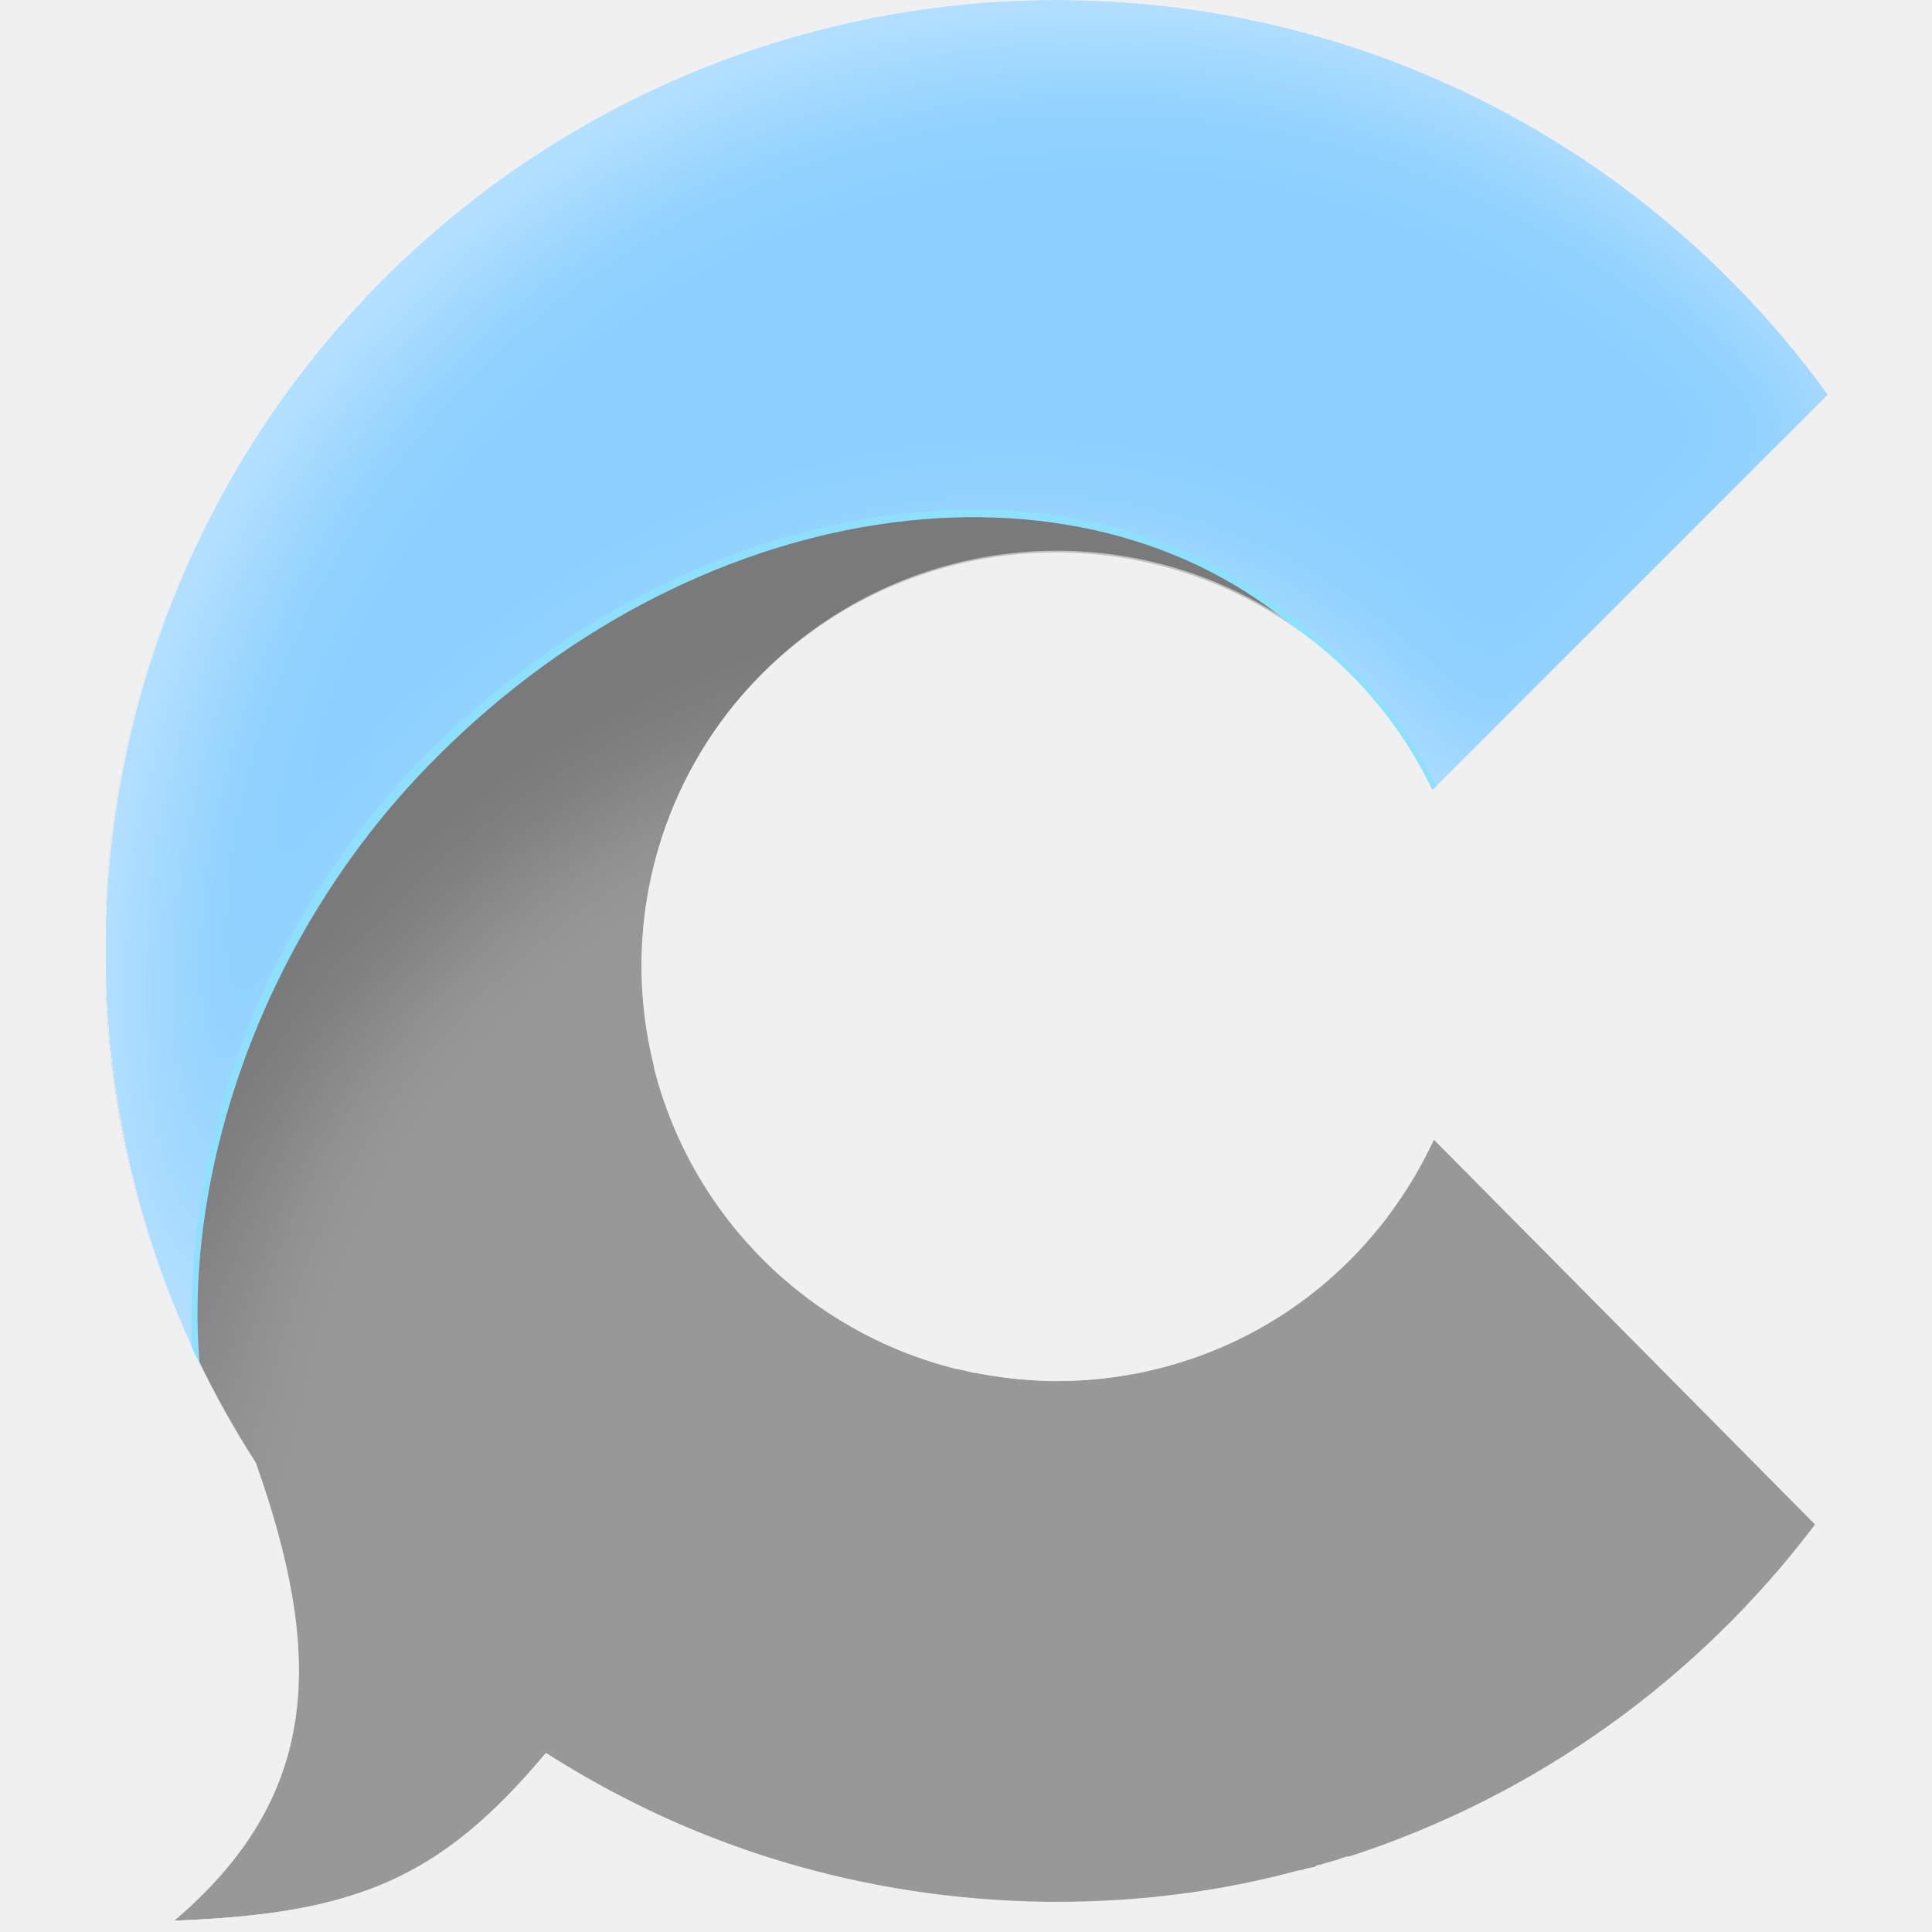
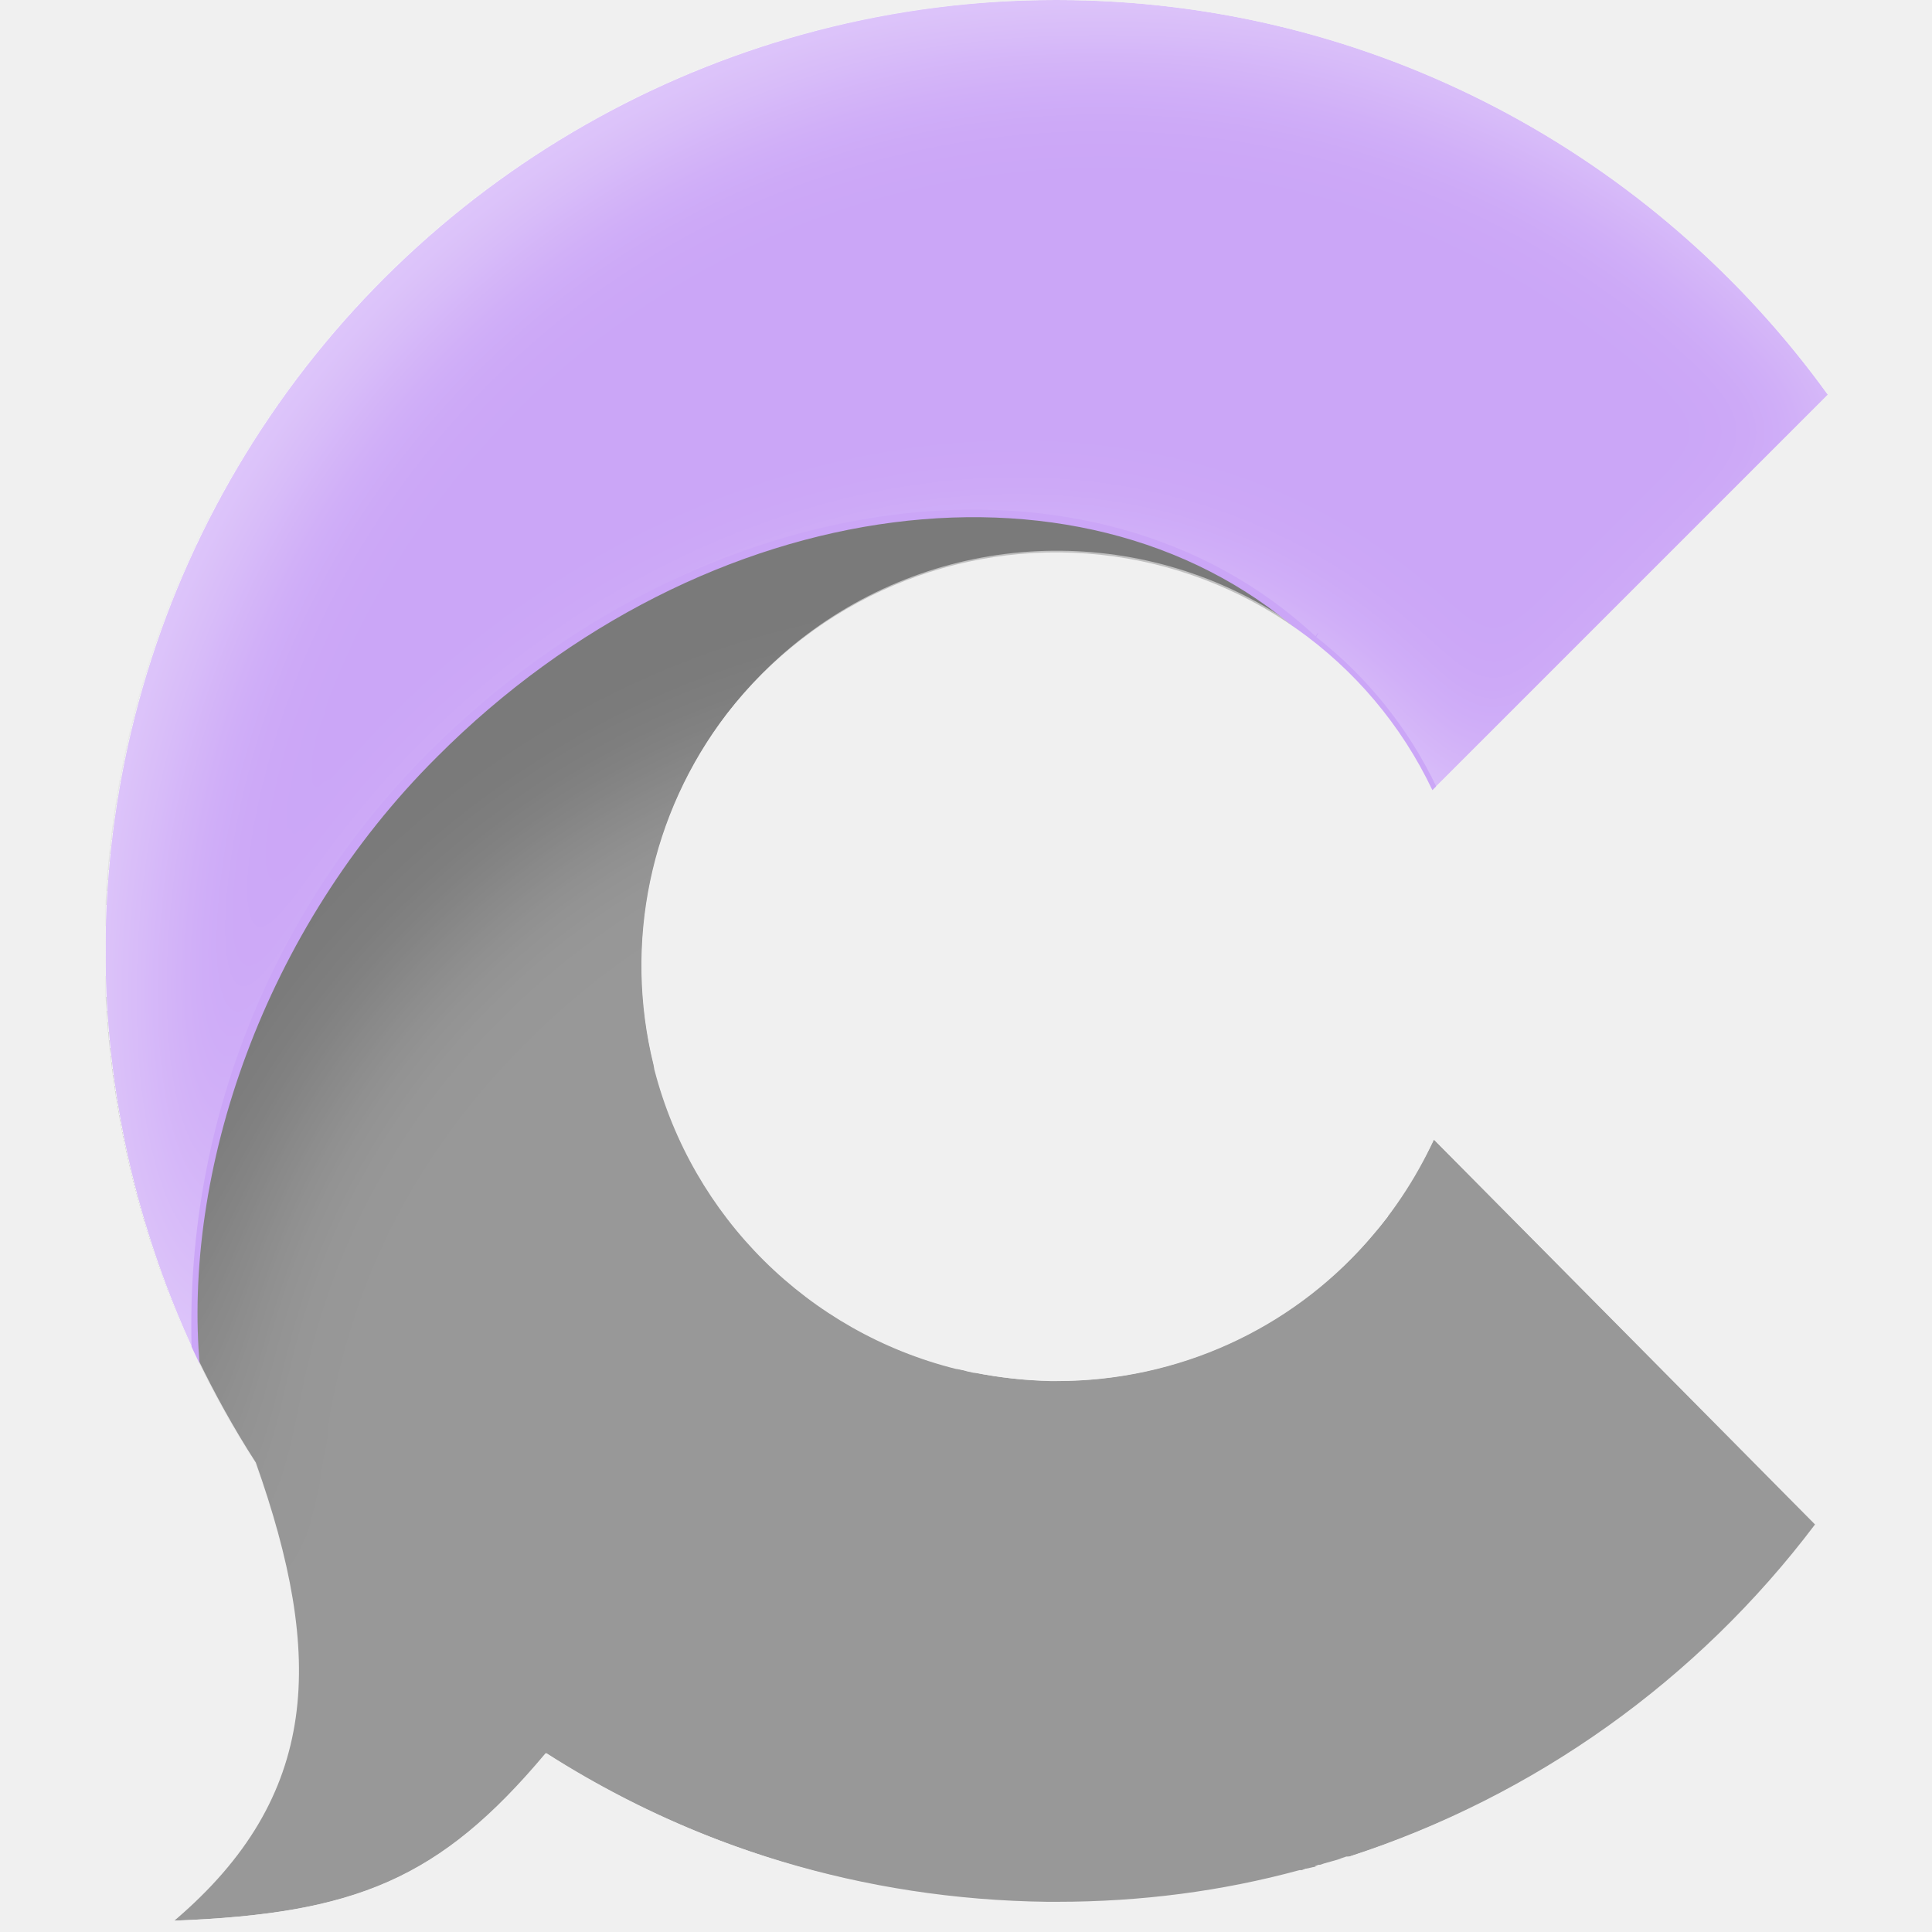
<svg xmlns="http://www.w3.org/2000/svg" width="256" height="256" fill="none">
  <mask id="a" width="229" height="255" x="14" y="0" maskUnits="userSpaceOnUse" style="mask-type:luminance">
    <path fill="#fff" fill-rule="evenodd" d="M140 0c42 0 79.3 20.6 102.2 52.3l-52.4 52.4a55.2 55.2 0 0 0-93.5-10.1 54.8 54.8 0 0 0-9.7 46.5l.1.6a55.1 55.1 0 0 0 40 39.7h.3-.2a42.5 42.5 0 0 0 1 .2h-.1.1l.3.1h-.1.4-.3l.9.2h-.3.4-.1H129.3h-.1a60.3 60.3 0 0 0 10 1.1h.8c16.3 0 31-7 41-18.3l.6-.7a55.2 55.2 0 0 0 2.3-2.8v-.2s.2 0 .2-.2l-.1.2a68.2 68.2 0 0 0 6-10l50.5 51a126.3 126.3 0 0 1-61.7 44h-.5.1l-1.2.4.8-.2a148.5 148.5 0 0 1-2.5.7l-.6.2h-.2l-.5.2h.3a86.6 86.6 0 0 1-1.4.3h-.1l-.5.2h-.3c-10.3 2.8-21 4.2-32.2 4.2h-1.2c-24.5-.3-47.3-7.4-66.5-19.7-14 16.7-25.2 21.3-49.3 22.2 19.4-16.5 19.9-35 10.8-60.7A125.8 125.8 0 0 1 140 0Z" clip-rule="evenodd" />
  </mask>
  <g mask="url(#a)">
    <path fill="#989898" d="M57.4 99.9C93.2 64.1 145 57.6 174 84.7a55 55 0 1 0 16 66.3l50.6 51a125.8 125.8 0 0 1-168.2 30.3c-14 16.7-25.2 21.3-49.3 22.2 19.4-16.5 19.9-35 10.8-60.7-2.9-4.5-5.5-9.2-7.8-14-2.9-26.3 8-56.5 31.4-79.9Z" />
    <g filter="url(#b)">
-       <path fill="#8DD0FF" d="M140 0c42 0 79.3 20.6 102.2 52.3l-52.4 52.4a55.2 55.2 0 00-15.9-20C145 57.6 93.2 64.1 57.4 100 34 123.3 24 154 26 179.7A126 126 0 01140 0Z" />
+       <path fill="#CBA6F7" d="M140 0c42 0 79.3 20.6 102.2 52.3l-52.4 52.4a55.2 55.2 0 00-15.9-20C145 57.6 93.2 64.1 57.4 100 34 123.3 24 154 26 179.7A126 126 0 01140 0Z" />
    </g>
-     <path fill="#8DE1FF" d="M57 99.5C93 63.7 145 57 174.3 84.3l.3-.4h.1l-.3.5a55.7 55.7 0 0 1 16 20 .5.5 0 0 1-.9.6v-.1l-.4-.7c-3.6-7.5-8.9-14-15.4-19l-.3.3.3-.4-.3.3.3-.3c-28.8-26.9-80.2-20.5-115.8 15.2-23 22.9-33.8 55-31.4 81l.1 1.1v.1a.5.5 0 0 1-1 .2v-.1l-.1-1.3A107.3 107.3 0 0 1 57 99.5Zm116.3-14Z" />
+     <path fill="#CBA6F7" d="M57 99.5C93 63.7 145 57 174.3 84.3l.3-.4h.1l-.3.5a55.7 55.7 0 0 1 16 20 .5.5 0 0 1-.9.6v-.1l-.4-.7c-3.6-7.5-8.9-14-15.4-19l-.3.3.3-.4-.3.3.3-.3c-28.8-26.9-80.2-20.5-115.8 15.2-23 22.9-33.8 55-31.4 81l.1 1.1v.1a.5.5 0 0 1-1 .2v-.1l-.1-1.3A107.3 107.3 0 0 1 57 99.5Zm116.3-14Z" />
  </g>
  <defs>
    <filter id="b" width="260.2" height="221.7" x="-2" y="0" color-interpolation-filters="sRGB" filterUnits="userSpaceOnUse">
      <feFlood flood-opacity="0" result="BackgroundImageFix" />
      <feColorMatrix in="SourceAlpha" result="hardAlpha" values="0 0 0 0 0 0 0 0 0 0 0 0 0 0 0 0 0 0 127 0" />
      <feOffset dy="26" />
      <feGaussianBlur stdDeviation="8" />
      <feComposite in2="hardAlpha" operator="out" />
      <feColorMatrix values="0 0 0 0 0 0 0 0 0 0 0 0 0 0 0 0 0 0 0.2 0" />
      <feBlend in2="BackgroundImageFix" result="effect1_dropShadow_15_199" />
      <feBlend in="SourceGraphic" in2="effect1_dropShadow_15_199" result="shape" />
      <feColorMatrix in="SourceAlpha" result="hardAlpha" values="0 0 0 0 0 0 0 0 0 0 0 0 0 0 0 0 0 0 127 0" />
      <feOffset dx="6" dy="6" />
      <feGaussianBlur stdDeviation="8" />
      <feComposite in2="hardAlpha" k2="-1" k3="1" operator="arithmetic" />
      <feColorMatrix values="0 0 0 0 1 0 0 0 0 1 0 0 0 0 1 0 0 0 0.4 0" />
      <feBlend in2="shape" result="effect2_innerShadow_15_199" />
    </filter>
  </defs>
</svg>
